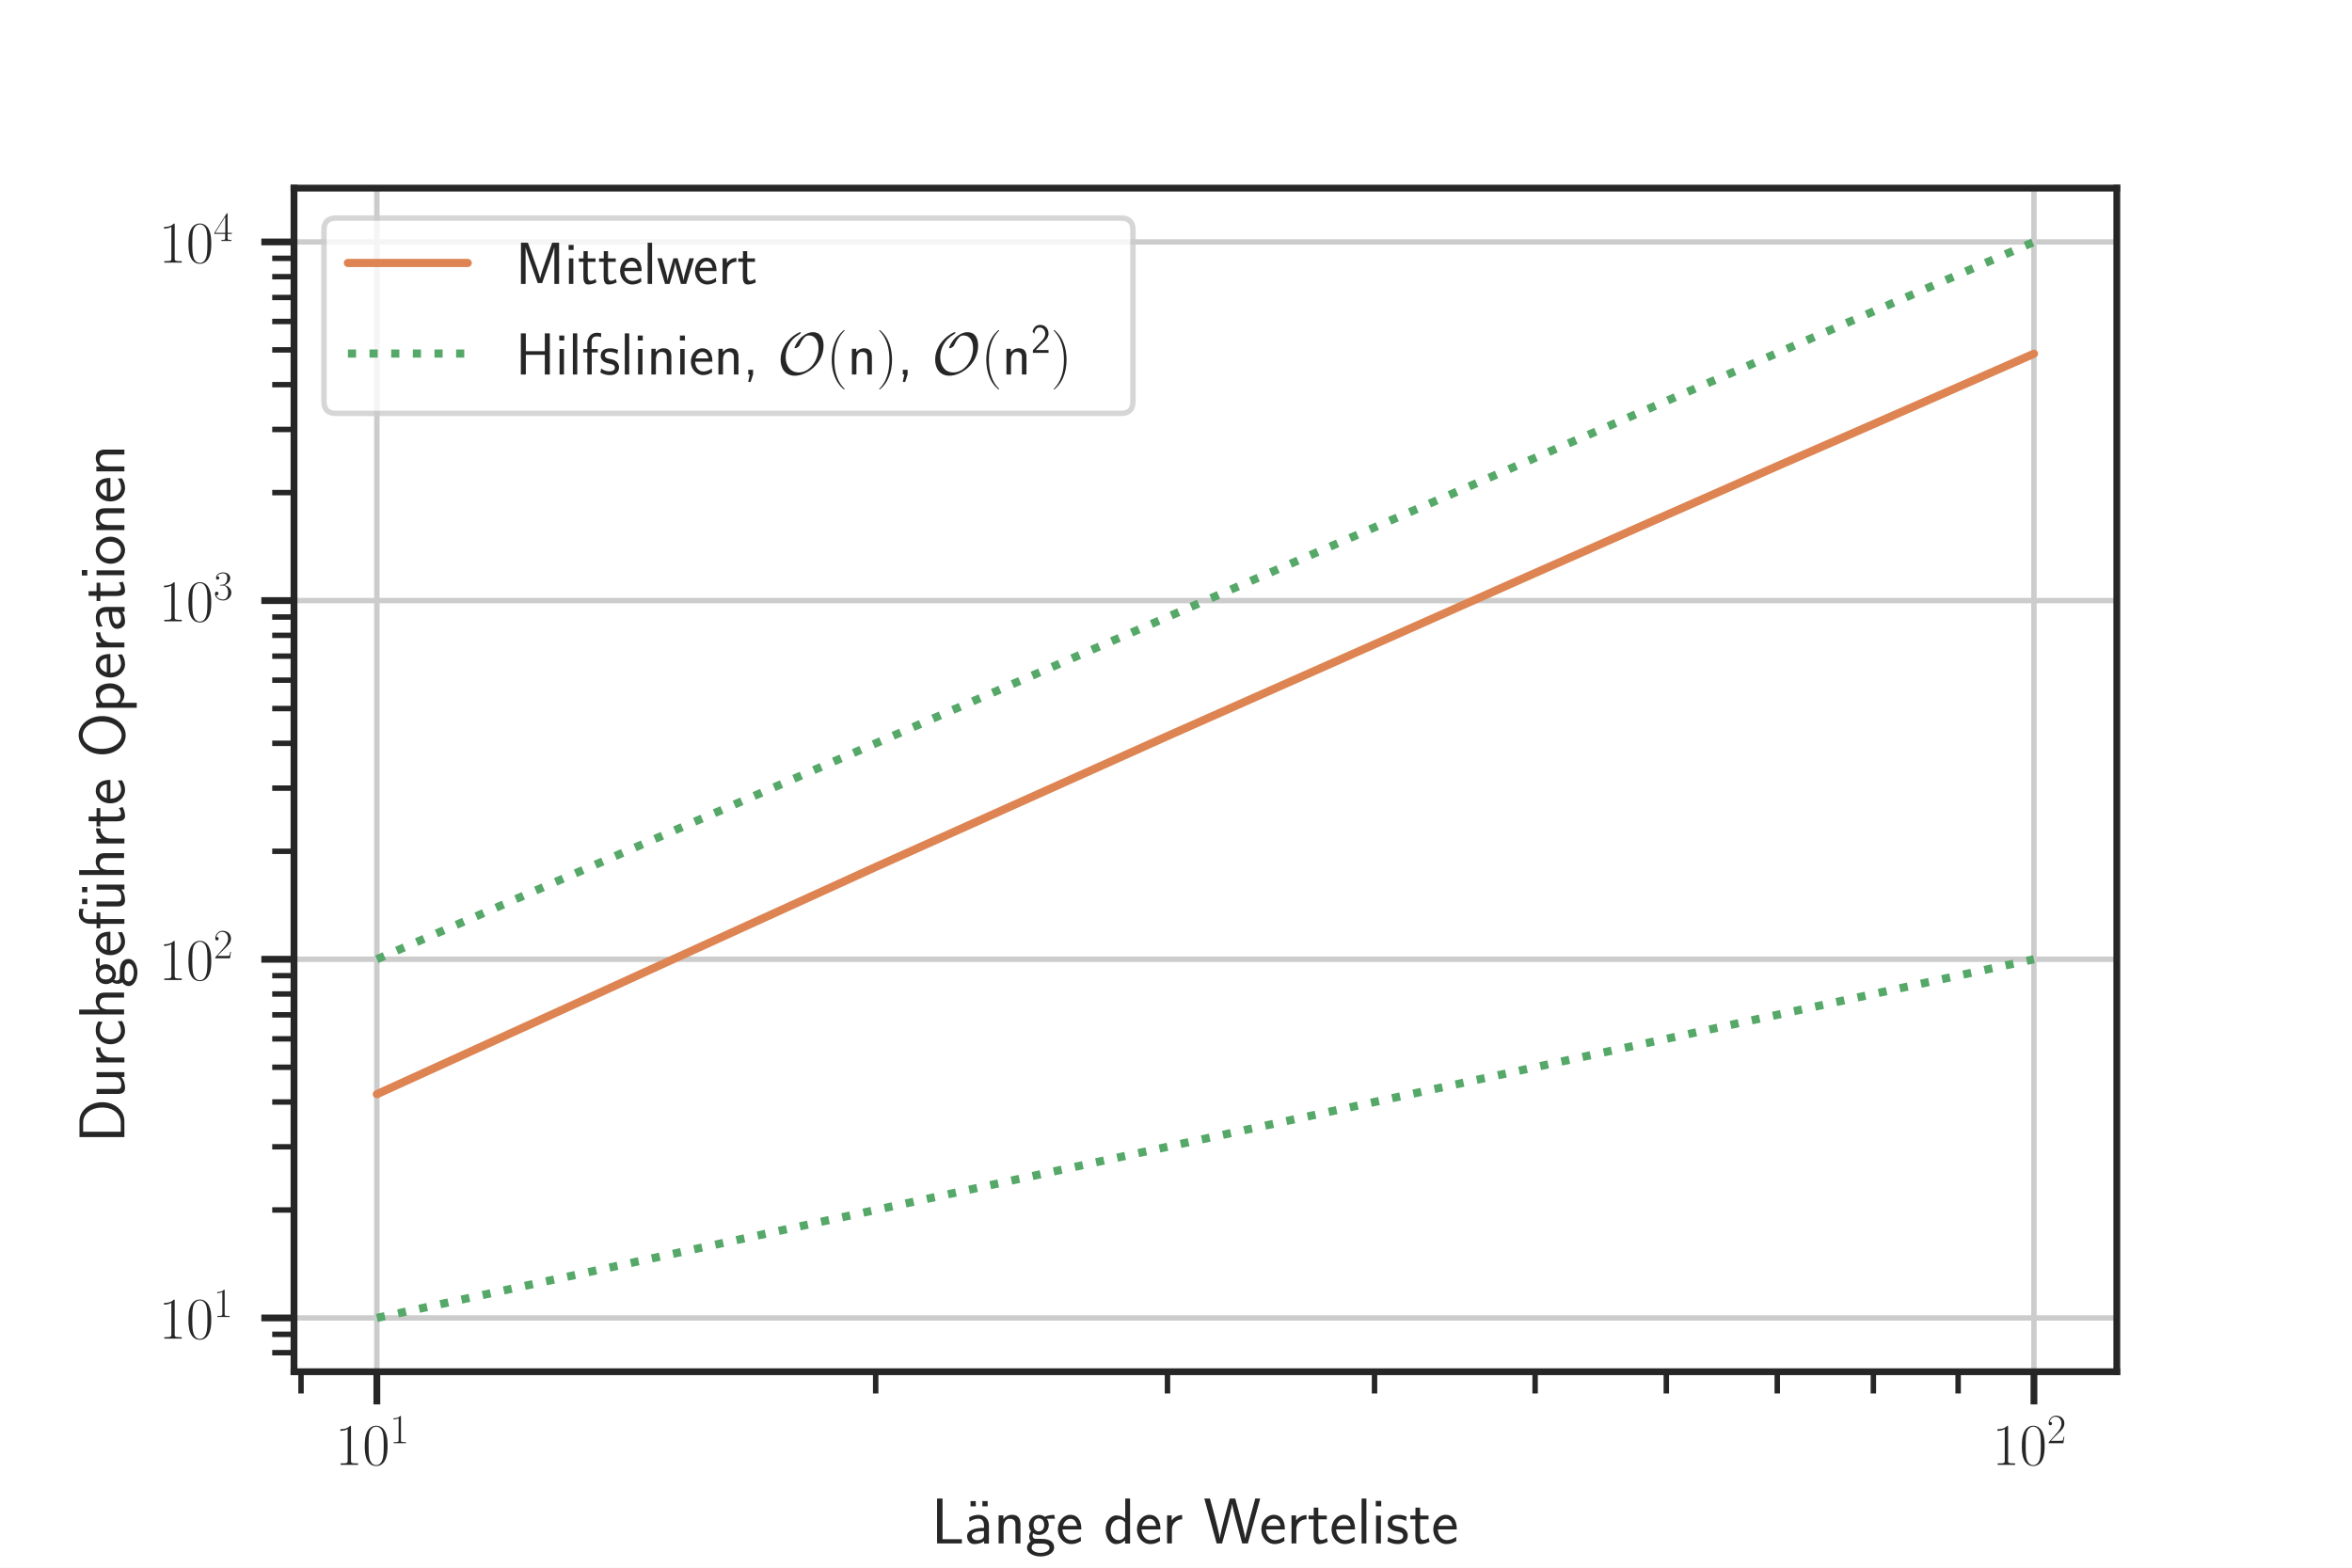
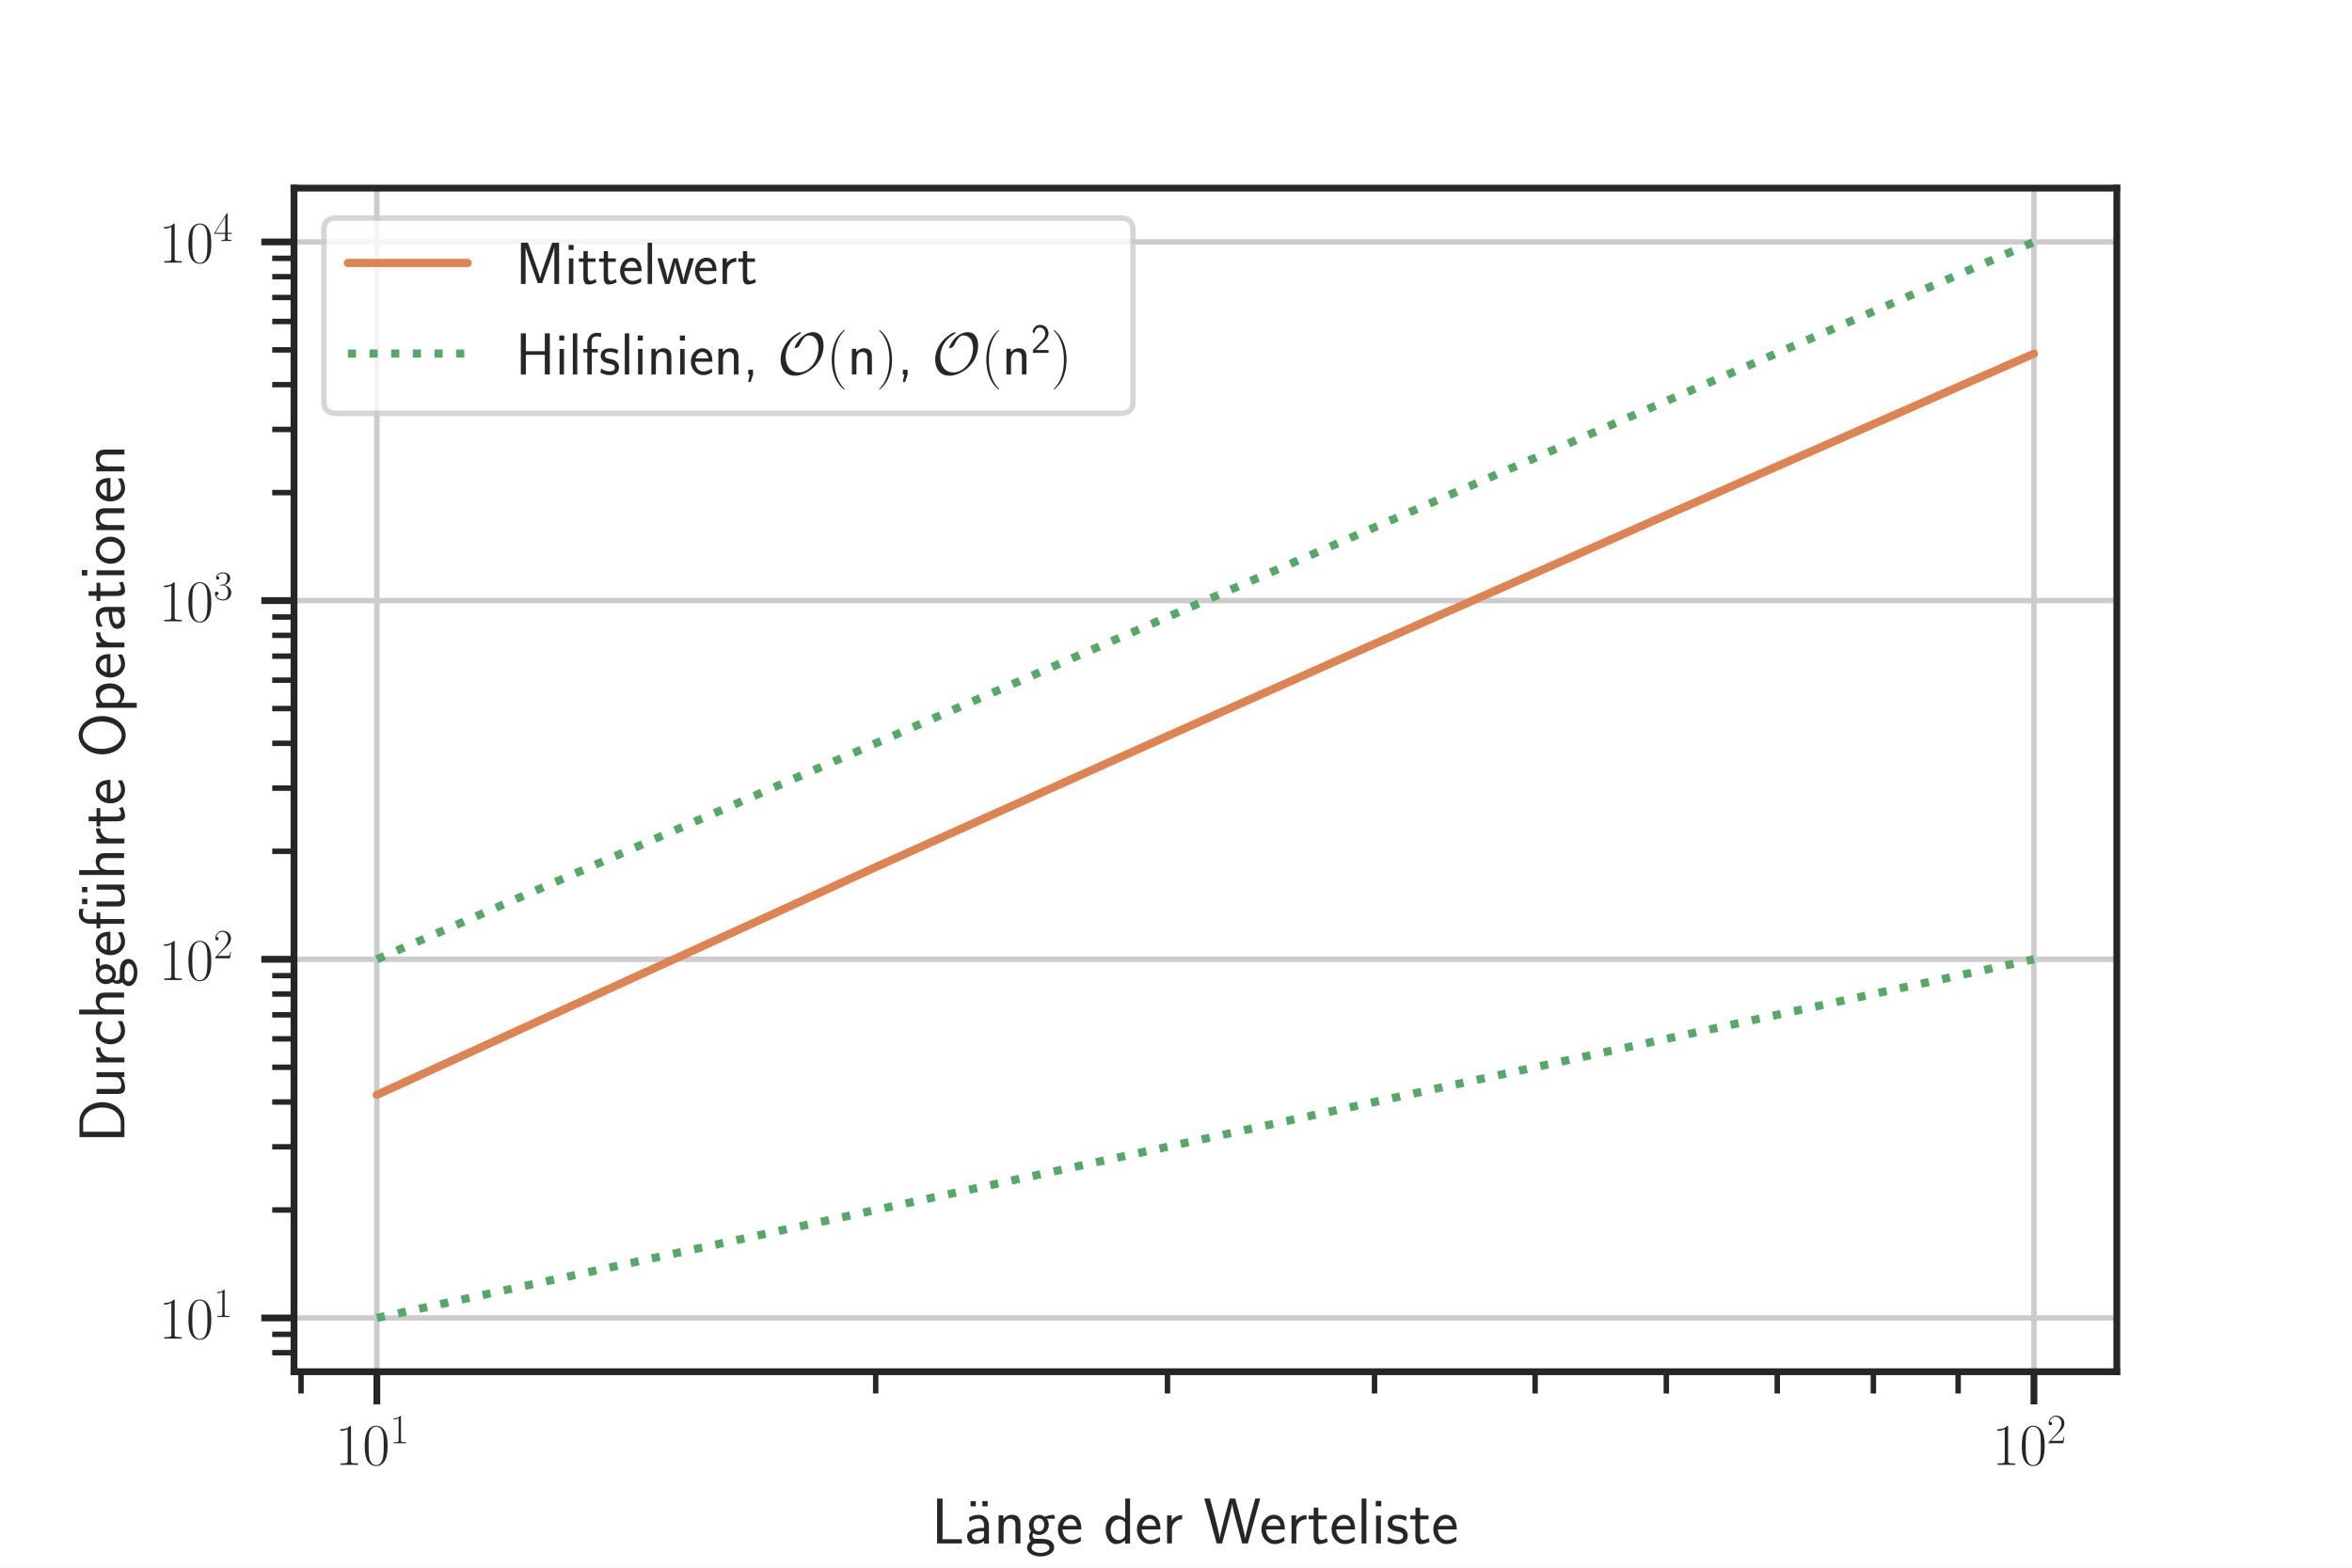
<svg xmlns="http://www.w3.org/2000/svg" xmlns:xlink="http://www.w3.org/1999/xlink" height="288pt" version="1.1" viewBox="0 0 432 288" width="432pt">
  <defs>
    <style type="text/css">*{stroke-linecap:butt;stroke-linejoin:round;}</style>
  </defs>
  <g id="figure_1">
    <g id="patch_1">
      <path d="M 0 288  L 432 288  L 432 0  L 0 0  z " style="fill:#ffffff;" />
    </g>
    <g id="axes_1">
      <g id="patch_2">
        <path d="M 54 252  L 388.8 252  L 388.8 34.56  L 54 34.56  z " style="fill:#ffffff;" />
      </g>
      <g id="matplotlib.axis_1">
        <g id="xtick_1">
          <g id="line2d_1">
-             <path clip-path="url(#p1fa8373880)" d="M 69.218 252  L 69.218 34.56  " style="fill:none;stroke:#cccccc;stroke-linecap:round;" />
+             <path clip-path="url(#p0c8e3423af)" d="M 69.218 252  L 69.218 34.56  " style="fill:none;stroke:#cccccc;stroke-linecap:round;" />
          </g>
          <g id="line2d_2">
            <defs>
-               <path d="M 0 0  L 0 6  " id="m65203d527d" style="stroke:#262626;stroke-width:1.25;" />
-             </defs>
-             <g>
-               <use style="fill:#262626;stroke:#262626;stroke-width:1.25;" x="69.218" xlink:href="#m65203d527d" y="252" />
+               <path d="M 0 0  L 0 6  " id="md265bf5ee1" style="stroke:#262626;stroke-width:1.25;" />
+             </defs>
+             <g>
+               <use style="fill:#262626;stroke:#262626;stroke-width:1.25;" x="69.218" xlink:href="#md265bf5ee1" y="252" />
            </g>
          </g>
          <g id="text_1">
            <g style="fill:#262626;" transform="translate(61.55454 269.1103)scale(0.11 -0.11)">
              <defs>
                <path d="M 1702 4058  C 1702 4192 1696 4192 1606 4192  C 1357 3916 979 3827 621 3827  C 602 3827 570 3827 563 3808  C 557 3795 557 3782 557 3648  C 755 3648 1088 3686 1344 3839  L 1344 461  C 1344 236 1331 160 781 160  L 589 160  L 589 0  C 896 0 1216 0 1523 0  C 1830 0 2150 0 2458 0  L 2458 160  L 2266 160  C 1715 160 1702 230 1702 458  L 1702 4058  z " id="CMR17-31" transform="scale(0.015625)" />
                <path d="M 2688 2025  C 2688 2416 2682 3080 2413 3591  C 2176 4039 1798 4198 1466 4198  C 1158 4198 768 4058 525 3597  C 269 3118 243 2524 243 2025  C 243 1661 250 1106 448 619  C 723 -39 1216 -128 1466 -128  C 1760 -128 2208 -7 2470 600  C 2662 1042 2688 1559 2688 2025  z M 1466 -26  C 1056 -26 813 325 723 812  C 653 1188 653 1738 653 2096  C 653 2588 653 2997 736 3387  C 858 3929 1216 4096 1466 4096  C 1728 4096 2067 3923 2189 3400  C 2272 3036 2278 2607 2278 2096  C 2278 1680 2278 1169 2202 792  C 2067 95 1690 -26 1466 -26  z " id="CMR17-30" transform="scale(0.015625)" />
              </defs>
              <use transform="scale(0.996264)" xlink:href="#CMR17-31" />
              <use transform="translate(45.69048 0)scale(0.996264)" xlink:href="#CMR17-30" />
              <use transform="translate(91.38095 36.15364)scale(0.697382)" xlink:href="#CMR17-31" />
            </g>
          </g>
        </g>
        <g id="xtick_2">
          <g id="line2d_3">
-             <path clip-path="url(#p1fa8373880)" d="M 373.582 252  L 373.582 34.56  " style="fill:none;stroke:#cccccc;stroke-linecap:round;" />
+             <path clip-path="url(#p0c8e3423af)" d="M 373.582 252  L 373.582 34.56  " style="fill:none;stroke:#cccccc;stroke-linecap:round;" />
          </g>
          <g id="line2d_4">
            <g>
-               <use style="fill:#262626;stroke:#262626;stroke-width:1.25;" x="373.582" xlink:href="#m65203d527d" y="252" />
+               <use style="fill:#262626;stroke:#262626;stroke-width:1.25;" x="373.582" xlink:href="#md265bf5ee1" y="252" />
            </g>
          </g>
          <g id="text_2">
            <g style="fill:#262626;" transform="translate(365.9182 269.1103)scale(0.11 -0.11)">
              <defs>
                <path d="M 2669 989  L 2554 989  C 2490 536 2438 459 2413 420  C 2381 369 1920 369 1830 369  L 602 369  C 832 619 1280 1072 1824 1597  C 2214 1967 2669 2402 2669 3035  C 2669 3790 2067 4224 1395 4224  C 691 4224 262 3604 262 3030  C 262 2780 448 2748 525 2748  C 589 2748 781 2787 781 3010  C 781 3207 614 3264 525 3264  C 486 3264 448 3258 422 3245  C 544 3790 915 4058 1306 4058  C 1862 4058 2227 3617 2227 3035  C 2227 2479 1901 2000 1536 1584  L 262 146  L 262 0  L 2515 0  L 2669 989  z " id="CMR17-32" transform="scale(0.015625)" />
              </defs>
              <use transform="scale(0.996264)" xlink:href="#CMR17-31" />
              <use transform="translate(45.69048 0)scale(0.996264)" xlink:href="#CMR17-30" />
              <use transform="translate(91.38095 36.15364)scale(0.697382)" xlink:href="#CMR17-32" />
            </g>
          </g>
        </g>
        <g id="xtick_3">
          <g id="line2d_5">
            <defs>
-               <path d="M 0 0  L 0 4  " id="m81f4df3378" style="stroke:#262626;" />
-             </defs>
-             <g>
-               <use style="fill:#262626;stroke:#262626;" x="55.291" xlink:href="#m81f4df3378" y="252" />
+               <path d="M 0 0  L 0 4  " id="md7ea07d962" style="stroke:#262626;" />
+             </defs>
+             <g>
+               <use style="fill:#262626;stroke:#262626;" x="55.291" xlink:href="#md7ea07d962" y="252" />
            </g>
          </g>
        </g>
        <g id="xtick_4">
          <g id="line2d_6">
            <g>
-               <use style="fill:#262626;stroke:#262626;" x="160.841" xlink:href="#m81f4df3378" y="252" />
+               <use style="fill:#262626;stroke:#262626;" x="160.841" xlink:href="#md7ea07d962" y="252" />
            </g>
          </g>
        </g>
        <g id="xtick_5">
          <g id="line2d_7">
            <g>
-               <use style="fill:#262626;stroke:#262626;" x="214.437" xlink:href="#m81f4df3378" y="252" />
+               <use style="fill:#262626;stroke:#262626;" x="214.437" xlink:href="#md7ea07d962" y="252" />
            </g>
          </g>
        </g>
        <g id="xtick_6">
          <g id="line2d_8">
            <g>
-               <use style="fill:#262626;stroke:#262626;" x="252.463" xlink:href="#m81f4df3378" y="252" />
+               <use style="fill:#262626;stroke:#262626;" x="252.463" xlink:href="#md7ea07d962" y="252" />
            </g>
          </g>
        </g>
        <g id="xtick_7">
          <g id="line2d_9">
            <g>
-               <use style="fill:#262626;stroke:#262626;" x="281.959" xlink:href="#m81f4df3378" y="252" />
+               <use style="fill:#262626;stroke:#262626;" x="281.959" xlink:href="#md7ea07d962" y="252" />
            </g>
          </g>
        </g>
        <g id="xtick_8">
          <g id="line2d_10">
            <g>
-               <use style="fill:#262626;stroke:#262626;" x="306.059" xlink:href="#m81f4df3378" y="252" />
+               <use style="fill:#262626;stroke:#262626;" x="306.059" xlink:href="#md7ea07d962" y="252" />
            </g>
          </g>
        </g>
        <g id="xtick_9">
          <g id="line2d_11">
            <g>
-               <use style="fill:#262626;stroke:#262626;" x="326.435" xlink:href="#m81f4df3378" y="252" />
+               <use style="fill:#262626;stroke:#262626;" x="326.435" xlink:href="#md7ea07d962" y="252" />
            </g>
          </g>
        </g>
        <g id="xtick_10">
          <g id="line2d_12">
            <g>
-               <use style="fill:#262626;stroke:#262626;" x="344.086" xlink:href="#m81f4df3378" y="252" />
+               <use style="fill:#262626;stroke:#262626;" x="344.086" xlink:href="#md7ea07d962" y="252" />
            </g>
          </g>
        </g>
        <g id="xtick_11">
          <g id="line2d_13">
            <g>
-               <use style="fill:#262626;stroke:#262626;" x="359.655" xlink:href="#m81f4df3378" y="252" />
+               <use style="fill:#262626;stroke:#262626;" x="359.655" xlink:href="#md7ea07d962" y="252" />
            </g>
          </g>
        </g>
        <g id="text_3">
          <g style="fill:#262626;" transform="translate(171.063 283.5434)scale(0.12 -0.12)">
            <defs>
              <path d="M 1670 414  C 1594 414 1517 414 1440 414  L 1101 414  L 1101 4416  L 563 4416  L 563 0  L 3002 0  L 3002 414  L 1670 414  z " id="CMSS17-4c" transform="scale(0.015625)" />
              <path d="M 1178 4164  L 659 4164  L 659 3648  L 1178 3648  L 1178 4164  z M 2342 4164  L 1824 4164  L 1824 3648  L 2342 3648  L 2342 4164  z " id="CMSS17-7f" transform="scale(0.015625)" />
              <path d="M 2406 1791  C 2406 2392 1978 2808 1402 2808  C 1120 2808 813 2757 461 2553  L 499 2135  C 659 2248 934 2432 1395 2432  C 1722 2432 1920 2180 1920 1782  L 1920 1536  C 896 1536 256 1238 256 726  C 256 461 416 -64 947 -64  C 1043 -64 1562 -64 1933 217  L 1933 -19  L 2406 -19  L 2406 1791  z M 1920 816  C 1920 701 1920 548 1728 434  C 1562 325 1350 325 1261 325  C 941 325 723 511 723 744  C 723 1211 1722 1211 1920 1211  L 1920 816  z " id="CMSS17-61" transform="scale(0.015625)" />
              <path d="M 2618 1877  C 2618 2283 2522 2816 1798 2816  C 1389 2816 1120 2606 941 2389  L 941 2758  L 474 2758  L 474 0  L 960 0  L 960 1559  C 960 1964 1114 2428 1549 2428  C 2112 2428 2131 2048 2131 1829  L 2131 0  L 2618 0  L 2618 1877  z " id="CMSS17-6e" transform="scale(0.015625)" />
              <path d="M 2848 2808  C 2483 2808 2170 2738 1914 2617  C 1702 2777 1485 2808 1338 2808  C 781 2808 358 2349 358 1814  C 358 1468 550 1207 563 1195  C 448 1035 384 863 384 672  C 384 448 474 289 544 200  C 211 -3 166 -314 166 -435  C 166 -898 749 -1280 1498 -1280  C 2253 -1280 2835 -898 2835 -428  C 2835 448 1856 448 1587 448  L 1069 448  C 973 448 717 448 717 791  C 717 921 774 1004 781 1010  C 877 940 1075 832 1338 832  C 1869 832 2310 1278 2310 1827  C 2310 2132 2170 2355 2112 2432  L 2131 2432  C 2150 2432 2419 2432 2515 2432  C 2720 2432 2739 2429 2918 2419  L 2848 2808  z M 1338 1182  C 1120 1182 813 1315 813 1823  C 813 2375 1165 2464 1331 2464  C 1549 2464 1856 2331 1856 1823  C 1856 1271 1504 1182 1338 1182  z M 1581 -10  C 1734 -10 2381 -10 2381 -442  C 2381 -714 1984 -929 1504 -929  C 1018 -929 621 -720 621 -435  C 621 -403 621 -10 1062 -10  L 1581 -10  z " id="CMSS17-67" transform="scale(0.015625)" />
              <path d="M 2502 1377  C 2502 1590 2490 2003 2285 2345  C 2061 2713 1696 2816 1421 2816  C 755 2816 192 2188 192 1375  C 192 582 774 -64 1510 -64  C 1798 -64 2150 19 2470 248  C 2470 274 2458 414 2451 420  C 2451 433 2432 630 2432 656  C 2125 407 1773 325 1517 325  C 1107 325 666 667 646 1377  L 2502 1377  z M 698 1728  C 781 2084 1062 2421 1421 2421  C 1517 2421 1965 2421 2080 1728  L 698 1728  z " id="CMSS17-65" transform="scale(0.015625)" />
              <path d="M 2611 4416  L 2138 4416  L 2138 2438  C 1939 2603 1613 2756 1254 2756  C 672 2756 211 2131 211 1347  C 211 562 666 -64 1235 -64  C 1677 -64 1971 172 2125 306  L 2125 -13  L 2611 -13  L 2611 4416  z M 2125 836  C 2125 747 2125 653 1926 482  C 1798 375 1645 325 1498 325  C 1152 325 698 576 698 1340  C 698 2134 1210 2368 1562 2368  C 1798 2368 1990 2254 2125 2065  L 2125 836  z " id="CMSS17-64" transform="scale(0.015625)" />
              <path d="M 954 1363  C 954 1965 1395 2368 1958 2368  L 1958 2789  C 1549 2789 1165 2585 934 2253  L 934 2758  L 480 2758  L 480 0  L 954 0  L 954 1363  z " id="CMSS17-72" transform="scale(0.015625)" />
              <path d="M 5581 4416  L 5094 4416  L 4557 2437  C 4474 2118 4397 1801 4320 1482  C 4205 1011 4122 681 4109 515  L 4102 515  C 4090 687 4006 1049 3904 1457  C 3827 1795 3744 2131 3654 2462  L 3123 4416  L 2586 4416  L 2080 2562  L 1824 1549  C 1632 747 1626 632 1613 505  L 1606 505  C 1606 543 1581 753 1402 1498  C 1312 1868 1222 2244 1126 2601  L 634 4416  L 83 4416  L 1299 0  L 1830 0  L 2336 1839  L 2592 2851  C 2765 3564 2803 3742 2816 3901  L 2822 3901  C 2822 3876 2880 3474 3130 2545  L 3808 0  L 4365 0  L 5581 4416  z " id="CMSS17-57" transform="scale(0.015625)" />
              <path d="M 1069 2368  L 1901 2368  L 1901 2737  L 1069 2737  L 1069 3520  L 614 3520  L 614 2737  L 109 2737  L 109 2368  L 602 2368  L 602 749  C 602 384 685 -64 1107 -64  C 1427 -64 1722 25 2003 172  L 1901 548  C 1747 414 1562 337 1363 337  C 1082 337 1069 696 1069 856  L 1069 2368  z " id="CMSS17-74" transform="scale(0.015625)" />
              <path d="M 947 4416  L 474 4416  L 474 0  L 947 0  L 947 4416  z " id="CMSS17-6c" transform="scale(0.015625)" />
              <path d="M 979 4183  L 442 4183  L 442 3648  L 979 3648  L 979 4183  z M 947 2739  L 474 2739  L 474 0  L 947 0  L 947 2739  z " id="CMSS17-69" transform="scale(0.015625)" />
              <path d="M 2061 2627  C 1683 2807 1389 2807 1197 2807  C 742 2807 198 2648 198 2003  C 198 1359 902 1218 1094 1179  C 1389 1122 1715 1058 1715 740  C 1715 337 1254 337 1171 337  C 915 337 563 407 243 638  L 166 210  C 531 0 883 -64 1178 -64  C 1965 -64 2163 416 2163 781  C 2163 1094 1984 1305 1862 1401  C 1651 1568 1574 1587 1050 1696  C 960 1709 646 1779 646 2066  C 646 2432 1050 2432 1139 2432  C 1555 2432 1811 2303 1984 2208  L 2061 2627  z " id="CMSS17-73" transform="scale(0.015625)" />
            </defs>
            <use transform="scale(0.996264)" xlink:href="#CMSS17-4c" />
            <use transform="translate(49.72625 0)scale(0.996264)" xlink:href="#CMSS17-7f" />
            <use transform="translate(50.68711 0)scale(0.996264)" xlink:href="#CMSS17-61" />
            <use transform="translate(95.60903 0)scale(0.996264)" xlink:href="#CMSS17-6e" />
            <use transform="translate(143.814 0)scale(0.996264)" xlink:href="#CMSS17-67" />
            <use transform="translate(190.6576 0)scale(0.996264)" xlink:href="#CMSS17-65" />
            <use transform="translate(263.5255 0)scale(0.996264)" xlink:href="#CMSS17-64" />
            <use transform="translate(311.7305 0)scale(0.996264)" xlink:href="#CMSS17-65" />
            <use transform="translate(353.3693 0)scale(0.996264)" xlink:href="#CMSS17-72" />
            <use transform="translate(416.5082 0)scale(0.996264)" xlink:href="#CMSS17-57" />
            <use transform="translate(502.1479 0)scale(0.996264)" xlink:href="#CMSS17-65" />
            <use transform="translate(543.7867 0)scale(0.996264)" xlink:href="#CMSS17-72" />
            <use transform="translate(575.6965 0)scale(0.996264)" xlink:href="#CMSS17-74" />
            <use transform="translate(609.5281 0)scale(0.996264)" xlink:href="#CMSS17-65" />
            <use transform="translate(651.1669 0)scale(0.996264)" xlink:href="#CMSS17-6c" />
            <use transform="translate(673.3476 0)scale(0.996264)" xlink:href="#CMSS17-69" />
            <use transform="translate(695.5283 0)scale(0.996264)" xlink:href="#CMSS17-73" />
            <use transform="translate(731.4419 0)scale(0.996264)" xlink:href="#CMSS17-74" />
            <use transform="translate(765.2734 0)scale(0.996264)" xlink:href="#CMSS17-65" />
          </g>
        </g>
      </g>
      <g id="matplotlib.axis_2">
        <g id="ytick_1">
          <g id="line2d_14">
-             <path clip-path="url(#p1fa8373880)" d="M 54 242.116  L 388.8 242.116  " style="fill:none;stroke:#cccccc;stroke-linecap:round;" />
+             <path clip-path="url(#p0c8e3423af)" d="M 54 242.116  L 388.8 242.116  " style="fill:none;stroke:#cccccc;stroke-linecap:round;" />
          </g>
          <g id="line2d_15">
            <defs>
-               <path d="M 0 0  L -6 0  " id="m1cd9b101f8" style="stroke:#262626;stroke-width:1.25;" />
-             </defs>
-             <g>
-               <use style="fill:#262626;stroke:#262626;stroke-width:1.25;" x="54" xlink:href="#m1cd9b101f8" y="242.116" />
+               <path d="M 0 0  L -6 0  " id="m6aeca04d4c" style="stroke:#262626;stroke-width:1.25;" />
+             </defs>
+             <g>
+               <use style="fill:#262626;stroke:#262626;stroke-width:1.25;" x="54" xlink:href="#m6aeca04d4c" y="242.116" />
            </g>
          </g>
          <g id="text_4">
            <g style="fill:#262626;" transform="translate(29.17273 245.9215)scale(0.11 -0.11)">
              <use transform="scale(0.996264)" xlink:href="#CMR17-31" />
              <use transform="translate(45.69048 0)scale(0.996264)" xlink:href="#CMR17-30" />
              <use transform="translate(91.38095 36.15364)scale(0.697382)" xlink:href="#CMR17-31" />
            </g>
          </g>
        </g>
        <g id="ytick_2">
          <g id="line2d_16">
-             <path clip-path="url(#p1fa8373880)" d="M 54 176.225  L 388.8 176.225  " style="fill:none;stroke:#cccccc;stroke-linecap:round;" />
+             <path clip-path="url(#p0c8e3423af)" d="M 54 176.225  L 388.8 176.225  " style="fill:none;stroke:#cccccc;stroke-linecap:round;" />
          </g>
          <g id="line2d_17">
            <g>
-               <use style="fill:#262626;stroke:#262626;stroke-width:1.25;" x="54" xlink:href="#m1cd9b101f8" y="176.225" />
+               <use style="fill:#262626;stroke:#262626;stroke-width:1.25;" x="54" xlink:href="#m6aeca04d4c" y="176.225" />
            </g>
          </g>
          <g id="text_5">
            <g style="fill:#262626;" transform="translate(29.17273 180.0306)scale(0.11 -0.11)">
              <use transform="scale(0.996264)" xlink:href="#CMR17-31" />
              <use transform="translate(45.69048 0)scale(0.996264)" xlink:href="#CMR17-30" />
              <use transform="translate(91.38095 36.15364)scale(0.697382)" xlink:href="#CMR17-32" />
            </g>
          </g>
        </g>
        <g id="ytick_3">
          <g id="line2d_18">
-             <path clip-path="url(#p1fa8373880)" d="M 54 110.335  L 388.8 110.335  " style="fill:none;stroke:#cccccc;stroke-linecap:round;" />
+             <path clip-path="url(#p0c8e3423af)" d="M 54 110.335  L 388.8 110.335  " style="fill:none;stroke:#cccccc;stroke-linecap:round;" />
          </g>
          <g id="line2d_19">
            <g>
-               <use style="fill:#262626;stroke:#262626;stroke-width:1.25;" x="54" xlink:href="#m1cd9b101f8" y="110.335" />
+               <use style="fill:#262626;stroke:#262626;stroke-width:1.25;" x="54" xlink:href="#m6aeca04d4c" y="110.335" />
            </g>
          </g>
          <g id="text_6">
            <g style="fill:#262626;" transform="translate(29.17273 114.1397)scale(0.11 -0.11)">
              <defs>
                <path d="M 1414 2157  C 1984 2157 2234 1662 2234 1090  C 2234 320 1824 25 1453 25  C 1114 25 563 194 390 693  C 422 680 454 680 486 680  C 640 680 755 782 755 948  C 755 1133 614 1216 486 1216  C 378 1216 211 1165 211 926  C 211 335 787 -128 1466 -128  C 2176 -128 2720 430 2720 1085  C 2720 1707 2208 2157 1600 2227  C 2086 2328 2554 2756 2554 3329  C 2554 3820 2048 4179 1472 4179  C 890 4179 378 3829 378 3329  C 378 3110 544 3072 627 3072  C 762 3072 877 3155 877 3321  C 877 3486 762 3569 627 3569  C 602 3569 570 3569 544 3557  C 730 3959 1235 4032 1459 4032  C 1683 4032 2106 3925 2106 3320  C 2106 3143 2080 2828 1862 2550  C 1670 2304 1453 2304 1242 2284  C 1210 2284 1062 2269 1037 2269  C 992 2263 966 2257 966 2208  C 966 2163 973 2157 1101 2157  L 1414 2157  z " id="CMR17-33" transform="scale(0.015625)" />
              </defs>
              <use transform="scale(0.996264)" xlink:href="#CMR17-31" />
              <use transform="translate(45.69048 0)scale(0.996264)" xlink:href="#CMR17-30" />
              <use transform="translate(91.38095 36.15364)scale(0.697382)" xlink:href="#CMR17-33" />
            </g>
          </g>
        </g>
        <g id="ytick_4">
          <g id="line2d_20">
-             <path clip-path="url(#p1fa8373880)" d="M 54 44.444  L 388.8 44.444  " style="fill:none;stroke:#cccccc;stroke-linecap:round;" />
+             <path clip-path="url(#p0c8e3423af)" d="M 54 44.444  L 388.8 44.444  " style="fill:none;stroke:#cccccc;stroke-linecap:round;" />
          </g>
          <g id="line2d_21">
            <g>
-               <use style="fill:#262626;stroke:#262626;stroke-width:1.25;" x="54" xlink:href="#m1cd9b101f8" y="44.444" />
+               <use style="fill:#262626;stroke:#262626;stroke-width:1.25;" x="54" xlink:href="#m6aeca04d4c" y="44.444" />
            </g>
          </g>
          <g id="text_7">
            <g style="fill:#262626;" transform="translate(29.17273 48.24881)scale(0.11 -0.11)">
              <defs>
                <path d="M 2150 4122  C 2150 4256 2144 4256 2029 4256  L 128 1254  L 128 1088  L 1779 1088  L 1779 457  C 1779 224 1766 160 1318 160  L 1197 160  L 1197 0  C 1402 0 1747 0 1965 0  C 2182 0 2528 0 2733 0  L 2733 160  L 2611 160  C 2163 160 2150 224 2150 457  L 2150 1088  L 2803 1088  L 2803 1254  L 2150 1254  L 2150 4122  z M 1798 3703  L 1798 1254  L 256 1254  L 1798 3703  z " id="CMR17-34" transform="scale(0.015625)" />
              </defs>
              <use transform="scale(0.996264)" xlink:href="#CMR17-31" />
              <use transform="translate(45.69048 0)scale(0.996264)" xlink:href="#CMR17-30" />
              <use transform="translate(91.38095 36.15364)scale(0.697382)" xlink:href="#CMR17-34" />
            </g>
          </g>
        </g>
        <g id="ytick_5">
          <g id="line2d_22">
            <defs>
-               <path d="M 0 0  L -4 0  " id="mfa550c100a" style="stroke:#262626;" />
-             </defs>
-             <g>
-               <use style="fill:#262626;stroke:#262626;" x="54" xlink:href="#mfa550c100a" y="248.502" />
+               <path d="M 0 0  L -4 0  " id="m7164638e1d" style="stroke:#262626;" />
+             </defs>
+             <g>
+               <use style="fill:#262626;stroke:#262626;" x="54" xlink:href="#m7164638e1d" y="248.502" />
            </g>
          </g>
        </g>
        <g id="ytick_6">
          <g id="line2d_23">
            <g>
-               <use style="fill:#262626;stroke:#262626;" x="54" xlink:href="#mfa550c100a" y="245.131" />
+               <use style="fill:#262626;stroke:#262626;" x="54" xlink:href="#m7164638e1d" y="245.131" />
            </g>
          </g>
        </g>
        <g id="ytick_7">
          <g id="line2d_24">
            <g>
-               <use style="fill:#262626;stroke:#262626;" x="54" xlink:href="#mfa550c100a" y="222.281" />
+               <use style="fill:#262626;stroke:#262626;" x="54" xlink:href="#m7164638e1d" y="222.281" />
            </g>
          </g>
        </g>
        <g id="ytick_8">
          <g id="line2d_25">
            <g>
-               <use style="fill:#262626;stroke:#262626;" x="54" xlink:href="#mfa550c100a" y="210.678" />
+               <use style="fill:#262626;stroke:#262626;" x="54" xlink:href="#m7164638e1d" y="210.678" />
            </g>
          </g>
        </g>
        <g id="ytick_9">
          <g id="line2d_26">
            <g>
-               <use style="fill:#262626;stroke:#262626;" x="54" xlink:href="#mfa550c100a" y="202.446" />
+               <use style="fill:#262626;stroke:#262626;" x="54" xlink:href="#m7164638e1d" y="202.446" />
            </g>
          </g>
        </g>
        <g id="ytick_10">
          <g id="line2d_27">
            <g>
-               <use style="fill:#262626;stroke:#262626;" x="54" xlink:href="#mfa550c100a" y="196.061" />
+               <use style="fill:#262626;stroke:#262626;" x="54" xlink:href="#m7164638e1d" y="196.061" />
            </g>
          </g>
        </g>
        <g id="ytick_11">
          <g id="line2d_28">
            <g>
-               <use style="fill:#262626;stroke:#262626;" x="54" xlink:href="#mfa550c100a" y="190.843" />
+               <use style="fill:#262626;stroke:#262626;" x="54" xlink:href="#m7164638e1d" y="190.843" />
            </g>
          </g>
        </g>
        <g id="ytick_12">
          <g id="line2d_29">
            <g>
-               <use style="fill:#262626;stroke:#262626;" x="54" xlink:href="#mfa550c100a" y="186.432" />
+               <use style="fill:#262626;stroke:#262626;" x="54" xlink:href="#m7164638e1d" y="186.432" />
            </g>
          </g>
        </g>
        <g id="ytick_13">
          <g id="line2d_30">
            <g>
-               <use style="fill:#262626;stroke:#262626;" x="54" xlink:href="#mfa550c100a" y="182.611" />
+               <use style="fill:#262626;stroke:#262626;" x="54" xlink:href="#m7164638e1d" y="182.611" />
            </g>
          </g>
        </g>
        <g id="ytick_14">
          <g id="line2d_31">
            <g>
-               <use style="fill:#262626;stroke:#262626;" x="54" xlink:href="#mfa550c100a" y="179.24" />
+               <use style="fill:#262626;stroke:#262626;" x="54" xlink:href="#m7164638e1d" y="179.24" />
            </g>
          </g>
        </g>
        <g id="ytick_15">
          <g id="line2d_32">
            <g>
-               <use style="fill:#262626;stroke:#262626;" x="54" xlink:href="#mfa550c100a" y="156.39" />
+               <use style="fill:#262626;stroke:#262626;" x="54" xlink:href="#m7164638e1d" y="156.39" />
            </g>
          </g>
        </g>
        <g id="ytick_16">
          <g id="line2d_33">
            <g>
-               <use style="fill:#262626;stroke:#262626;" x="54" xlink:href="#mfa550c100a" y="144.788" />
+               <use style="fill:#262626;stroke:#262626;" x="54" xlink:href="#m7164638e1d" y="144.788" />
            </g>
          </g>
        </g>
        <g id="ytick_17">
          <g id="line2d_34">
            <g>
-               <use style="fill:#262626;stroke:#262626;" x="54" xlink:href="#mfa550c100a" y="136.555" />
+               <use style="fill:#262626;stroke:#262626;" x="54" xlink:href="#m7164638e1d" y="136.555" />
            </g>
          </g>
        </g>
        <g id="ytick_18">
          <g id="line2d_35">
            <g>
-               <use style="fill:#262626;stroke:#262626;" x="54" xlink:href="#mfa550c100a" y="130.17" />
+               <use style="fill:#262626;stroke:#262626;" x="54" xlink:href="#m7164638e1d" y="130.17" />
            </g>
          </g>
        </g>
        <g id="ytick_19">
          <g id="line2d_36">
            <g>
-               <use style="fill:#262626;stroke:#262626;" x="54" xlink:href="#mfa550c100a" y="124.952" />
+               <use style="fill:#262626;stroke:#262626;" x="54" xlink:href="#m7164638e1d" y="124.952" />
            </g>
          </g>
        </g>
        <g id="ytick_20">
          <g id="line2d_37">
            <g>
-               <use style="fill:#262626;stroke:#262626;" x="54" xlink:href="#mfa550c100a" y="120.541" />
+               <use style="fill:#262626;stroke:#262626;" x="54" xlink:href="#m7164638e1d" y="120.541" />
            </g>
          </g>
        </g>
        <g id="ytick_21">
          <g id="line2d_38">
            <g>
-               <use style="fill:#262626;stroke:#262626;" x="54" xlink:href="#mfa550c100a" y="116.72" />
+               <use style="fill:#262626;stroke:#262626;" x="54" xlink:href="#m7164638e1d" y="116.72" />
            </g>
          </g>
        </g>
        <g id="ytick_22">
          <g id="line2d_39">
            <g>
-               <use style="fill:#262626;stroke:#262626;" x="54" xlink:href="#mfa550c100a" y="113.35" />
+               <use style="fill:#262626;stroke:#262626;" x="54" xlink:href="#m7164638e1d" y="113.35" />
            </g>
          </g>
        </g>
        <g id="ytick_23">
          <g id="line2d_40">
            <g>
-               <use style="fill:#262626;stroke:#262626;" x="54" xlink:href="#mfa550c100a" y="90.499" />
+               <use style="fill:#262626;stroke:#262626;" x="54" xlink:href="#m7164638e1d" y="90.499" />
            </g>
          </g>
        </g>
        <g id="ytick_24">
          <g id="line2d_41">
            <g>
-               <use style="fill:#262626;stroke:#262626;" x="54" xlink:href="#mfa550c100a" y="78.897" />
+               <use style="fill:#262626;stroke:#262626;" x="54" xlink:href="#m7164638e1d" y="78.897" />
            </g>
          </g>
        </g>
        <g id="ytick_25">
          <g id="line2d_42">
            <g>
-               <use style="fill:#262626;stroke:#262626;" x="54" xlink:href="#mfa550c100a" y="70.664" />
+               <use style="fill:#262626;stroke:#262626;" x="54" xlink:href="#m7164638e1d" y="70.664" />
            </g>
          </g>
        </g>
        <g id="ytick_26">
          <g id="line2d_43">
            <g>
-               <use style="fill:#262626;stroke:#262626;" x="54" xlink:href="#mfa550c100a" y="64.279" />
+               <use style="fill:#262626;stroke:#262626;" x="54" xlink:href="#m7164638e1d" y="64.279" />
            </g>
          </g>
        </g>
        <g id="ytick_27">
          <g id="line2d_44">
            <g>
-               <use style="fill:#262626;stroke:#262626;" x="54" xlink:href="#mfa550c100a" y="59.061" />
+               <use style="fill:#262626;stroke:#262626;" x="54" xlink:href="#m7164638e1d" y="59.061" />
            </g>
          </g>
        </g>
        <g id="ytick_28">
          <g id="line2d_45">
            <g>
-               <use style="fill:#262626;stroke:#262626;" x="54" xlink:href="#mfa550c100a" y="54.65" />
+               <use style="fill:#262626;stroke:#262626;" x="54" xlink:href="#m7164638e1d" y="54.65" />
            </g>
          </g>
        </g>
        <g id="ytick_29">
          <g id="line2d_46">
            <g>
-               <use style="fill:#262626;stroke:#262626;" x="54" xlink:href="#mfa550c100a" y="50.829" />
+               <use style="fill:#262626;stroke:#262626;" x="54" xlink:href="#m7164638e1d" y="50.829" />
            </g>
          </g>
        </g>
        <g id="ytick_30">
          <g id="line2d_47">
            <g>
-               <use style="fill:#262626;stroke:#262626;" x="54" xlink:href="#mfa550c100a" y="47.459" />
+               <use style="fill:#262626;stroke:#262626;" x="54" xlink:href="#m7164638e1d" y="47.459" />
            </g>
          </g>
        </g>
        <g id="text_8">
          <g style="fill:#262626;" transform="translate(22.84813 209.9597)rotate(-90)scale(0.12 -0.12)">
            <defs>
              <path d="M 570 4416  L 570 0  L 2144 0  C 3194 0 4000 980 4000 2170  C 4000 3398 3194 4416 2144 4416  L 570 4416  z M 1094 357  L 1094 4059  L 2003 4059  C 2861 4059 3475 3277 3475 2170  C 3475 1107 2867 357 2003 357  L 1094 357  z " id="CMSS17-44" transform="scale(0.015625)" />
              <path d="M 2618 2739  L 2131 2739  L 2131 972  C 2131 498 1786 306 1421 306  C 998 306 960 447 960 709  L 960 2739  L 474 2739  L 474 678  C 474 179 646 -64 1088 -64  C 1306 -64 1798 -13 2144 306  L 2144 0  L 2618 0  L 2618 2739  z " id="CMSS17-75" transform="scale(0.015625)" />
              <path d="M 2464 2541  C 2464 2585 2170 2714 2093 2739  C 1882 2816 1613 2816 1542 2816  C 710 2816 211 2093 211 1363  C 211 595 768 -64 1517 -64  C 1946 -64 2253 76 2502 242  L 2464 664  C 2189 453 1869 337 1523 337  C 1024 337 698 774 698 1369  C 698 1831 909 2414 1549 2414  C 1901 2414 2099 2343 2394 2145  L 2464 2541  z " id="CMSS17-63" transform="scale(0.015625)" />
              <path d="M 2618 1891  C 2618 2292 2522 2820 1798 2820  C 1395 2820 1133 2623 947 2407  L 947 4448  L 474 4448  L 474 32  L 960 32  L 960 1573  C 960 1973 1114 2432 1549 2432  C 2112 2432 2131 2056 2131 1839  L 2131 32  L 2618 32  L 2618 1891  z " id="CMSS17-68" transform="scale(0.015625)" />
              <path d="M 1075 2368  L 1722 2368  L 1722 2737  L 1062 2737  L 1062 3559  C 1062 4014 1408 4092 1606 4092  C 1670 4092 1850 4092 2080 4009  L 2080 4429  C 1933 4461 1754 4480 1613 4480  C 1018 4480 602 3993 602 3359  L 602 2737  L 160 2737  L 160 2368  L 602 2368  L 602 0  L 1075 0  L 1075 2368  z " id="CMSS17-66" transform="scale(0.015625)" />
              <path d="M 4096 2178  C 4096 3503 3219 4497 2214 4497  C 1210 4497 333 3497 333 2178  C 333 847 1222 -128 2214 -128  C 3206 -128 4096 847 4096 2178  z M 2214 273  C 1510 273 870 1057 870 2261  C 870 3433 1549 4096 2214 4096  C 2880 4096 3558 3433 3558 2261  C 3558 1051 2912 273 2214 273  z " id="CMSS17-4f" transform="scale(0.015625)" />
              <path d="M 966 333  C 1178 129 1466 -5 1773 -5  C 2368 -5 2880 603 2880 1412  C 2880 2159 2496 2816 1946 2816  C 1626 2816 1242 2702 954 2472  L 954 2765  L 480 2765  L 480 -1216  L 966 -1216  L 966 333  z M 966 2100  C 1018 2176 1235 2415 1587 2415  C 2035 2415 2394 1960 2394 1412  C 2394 787 1958 384 1530 384  C 1402 384 1267 415 1139 523  C 966 674 966 768 966 857  L 966 2100  z " id="CMSS17-70" transform="scale(0.015625)" />
              <path d="M 2829 1356  C 2829 2176 2221 2816 1504 2816  C 768 2816 173 2157 173 1356  C 173 544 787 -64 1498 -64  C 2227 -64 2829 563 2829 1356  z M 1504 337  C 1050 337 659 709 659 1408  C 659 2151 1114 2427 1498 2427  C 1914 2427 2342 2126 2342 1408  C 2342 683 1926 337 1504 337  z " id="CMSS17-6f" transform="scale(0.015625)" />
            </defs>
            <use transform="scale(0.996264)" xlink:href="#CMSS17-44" />
            <use transform="translate(67.54284 0)scale(0.996264)" xlink:href="#CMSS17-75" />
            <use transform="translate(115.7478 0)scale(0.996264)" xlink:href="#CMSS17-72" />
            <use transform="translate(147.6576 0)scale(0.996264)" xlink:href="#CMSS17-63" />
            <use transform="translate(189.2964 0)scale(0.996264)" xlink:href="#CMSS17-68" />
            <use transform="translate(237.5013 0)scale(0.996264)" xlink:href="#CMSS17-67" />
            <use transform="translate(284.3449 0)scale(0.996264)" xlink:href="#CMSS17-65" />
            <use transform="translate(325.9838 0)scale(0.996264)" xlink:href="#CMSS17-66" />
            <use transform="translate(355.2911 0)scale(0.996264)" xlink:href="#CMSS17-7f" />
            <use transform="translate(354.6104 0)scale(0.996264)" xlink:href="#CMSS17-75" />
            <use transform="translate(402.8154 0)scale(0.996264)" xlink:href="#CMSS17-68" />
            <use transform="translate(451.0203 0)scale(0.996264)" xlink:href="#CMSS17-72" />
            <use transform="translate(482.9301 0)scale(0.996264)" xlink:href="#CMSS17-74" />
            <use transform="translate(516.7617 0)scale(0.996264)" xlink:href="#CMSS17-65" />
            <use transform="translate(589.6296 0)scale(0.996264)" xlink:href="#CMSS17-4f" />
            <use transform="translate(658.6538 0)scale(0.996264)" xlink:href="#CMSS17-70" />
            <use transform="translate(709.4612 0)scale(0.996264)" xlink:href="#CMSS17-65" />
            <use transform="translate(751.1 0)scale(0.996264)" xlink:href="#CMSS17-72" />
            <use transform="translate(783.0098 0)scale(0.996264)" xlink:href="#CMSS17-61" />
            <use transform="translate(827.9317 0)scale(0.996264)" xlink:href="#CMSS17-74" />
            <use transform="translate(861.7633 0)scale(0.996264)" xlink:href="#CMSS17-69" />
            <use transform="translate(883.944 0)scale(0.996264)" xlink:href="#CMSS17-6f" />
            <use transform="translate(930.7877 0)scale(0.996264)" xlink:href="#CMSS17-6e" />
            <use transform="translate(978.9926 0)scale(0.996264)" xlink:href="#CMSS17-65" />
            <use transform="translate(1020.631 0)scale(0.996264)" xlink:href="#CMSS17-6e" />
          </g>
        </g>
      </g>
      <g id="line2d_48">
-         <path clip-path="url(#p1fa8373880)" d="M 69.218 201.017  L 160.841 159.271  L 214.437 135.221  L 252.463 118.363  L 281.959 105.27  L 306.059 94.619  L 326.435 85.631  L 344.086 77.926  L 359.655 71.104  L 373.582 64.985  " style="fill:none;stroke:#dd8452;stroke-linecap:round;stroke-width:1.5;" />
+         <path clip-path="url(#p0c8e3423af)" d="M 69.218 201.137  L 160.841 159.296  L 214.437 135.221  L 252.463 118.287  L 281.959 105.276  L 306.059 94.621  L 326.435 85.654  L 344.086 77.922  L 359.655 71.075  L 373.582 64.982  " style="fill:none;stroke:#dd8452;stroke-linecap:round;stroke-width:1.5;" />
      </g>
      <g id="line2d_49">
-         <path clip-path="url(#p1fa8373880)" d="M 69.218 242.116  L 160.841 222.281  L 214.437 210.678  L 252.463 202.446  L 281.959 196.061  L 306.059 190.843  L 326.435 186.432  L 344.086 182.611  L 359.655 179.24  L 373.582 176.225  " style="fill:none;stroke:#55a868;stroke-dasharray:1.5,2.475;stroke-dashoffset:0;stroke-width:1.5;" />
+         <path clip-path="url(#p0c8e3423af)" d="M 69.218 242.116  L 160.841 222.281  L 214.437 210.678  L 252.463 202.446  L 281.959 196.061  L 306.059 190.843  L 326.435 186.432  L 344.086 182.611  L 359.655 179.24  L 373.582 176.225  " style="fill:none;stroke:#55a868;stroke-dasharray:1.5,2.475;stroke-dashoffset:0;stroke-width:1.5;" />
      </g>
      <g id="line2d_50">
-         <path clip-path="url(#p1fa8373880)" d="M 69.218 176.225  L 160.841 136.555  L 214.437 113.35  L 252.463 96.885  L 281.959 84.114  L 306.059 73.679  L 326.435 64.857  L 344.086 57.215  L 359.655 50.474  L 373.582 44.444  " style="fill:none;stroke:#55a868;stroke-dasharray:1.5,2.475;stroke-dashoffset:0;stroke-width:1.5;" />
+         <path clip-path="url(#p0c8e3423af)" d="M 69.218 176.225  L 160.841 136.555  L 214.437 113.35  L 252.463 96.885  L 281.959 84.114  L 306.059 73.679  L 326.435 64.857  L 344.086 57.215  L 359.655 50.474  L 373.582 44.444  " style="fill:none;stroke:#55a868;stroke-dasharray:1.5,2.475;stroke-dashoffset:0;stroke-width:1.5;" />
      </g>
      <g id="patch_3">
        <path d="M 54 252  L 54 34.56  " style="fill:none;stroke:#262626;stroke-linecap:square;stroke-linejoin:miter;stroke-width:1.25;" />
      </g>
      <g id="patch_4">
        <path d="M 388.8 252  L 388.8 34.56  " style="fill:none;stroke:#262626;stroke-linecap:square;stroke-linejoin:miter;stroke-width:1.25;" />
      </g>
      <g id="patch_5">
        <path d="M 54 252  L 388.8 252  " style="fill:none;stroke:#262626;stroke-linecap:square;stroke-linejoin:miter;stroke-width:1.25;" />
      </g>
      <g id="patch_6">
        <path d="M 54 34.56  L 388.8 34.56  " style="fill:none;stroke:#262626;stroke-linecap:square;stroke-linejoin:miter;stroke-width:1.25;" />
      </g>
      <g id="legend_1">
        <g id="patch_7">
          <path d="M 61.7 75.942  L 205.894 75.942  Q 208.094 75.942 208.094 73.742  L 208.094 42.26  Q 208.094 40.06 205.894 40.06  L 61.7 40.06  Q 59.5 40.06 59.5 42.26  L 59.5 73.742  Q 59.5 75.942 61.7 75.942  z " style="fill:#ffffff;opacity:0.8;stroke:#cccccc;stroke-linejoin:miter;" />
        </g>
        <g id="line2d_51">
          <path d="M 63.9 48.31  L 85.9 48.31  " style="fill:none;stroke:#dd8452;stroke-linecap:round;stroke-width:1.5;" />
        </g>
        <g id="line2d_52" />
        <g id="text_9">
          <g style="fill:#262626;" transform="translate(94.7 52.16)scale(0.11 -0.11)">
            <defs>
              <path d="M 3194 2371  L 2886 1473  C 2835 1307 2662 791 2624 587  L 2618 587  C 2598 715 2560 849 2458 1174  C 2400 1365 2336 1562 2272 1741  L 1325 4416  L 576 4416  L 576 0  L 1075 0  L 1075 3900  L 1082 3900  C 1082 3894 1139 3613 1530 2499  L 2374 96  L 2848 96  L 3610 2231  C 3661 2378 3821 2843 3891 3066  C 3955 3257 4115 3728 4154 3913  L 4160 3913  L 4160 0  L 4666 0  L 4666 4416  L 3923 4416  L 3194 2371  z " id="CMSS17-4d" transform="scale(0.015625)" />
              <path d="M 4013 2752  L 3526 2752  L 3187 1601  C 3117 1358 2918 685 2893 371  L 2886 371  C 2874 564 2765 1024 2586 1633  L 2259 2752  L 1818 2752  L 1498 1658  C 1338 1101 1216 627 1203 371  L 1197 371  C 1171 749 909 1633 870 1773  L 582 2752  L 83 2752  L 915 0  L 1402 0  C 1734 1096 1990 1943 2010 2370  C 2022 2160 2131 1707 2195 1484  L 2618 0  L 3181 0  L 4013 2752  z " id="CMSS17-77" transform="scale(0.015625)" />
            </defs>
            <use transform="scale(0.996264)" xlink:href="#CMSS17-4d" />
            <use transform="translate(81.67603 0)scale(0.996264)" xlink:href="#CMSS17-69" />
            <use transform="translate(103.8568 0)scale(0.996264)" xlink:href="#CMSS17-74" />
            <use transform="translate(137.6883 0)scale(0.996264)" xlink:href="#CMSS17-74" />
            <use transform="translate(171.5199 0)scale(0.996264)" xlink:href="#CMSS17-65" />
            <use transform="translate(213.1587 0)scale(0.996264)" xlink:href="#CMSS17-6c" />
            <use transform="translate(235.3394 0)scale(0.996264)" xlink:href="#CMSS17-77" />
            <use transform="translate(296.5565 0)scale(0.996264)" xlink:href="#CMSS17-65" />
            <use transform="translate(338.1953 0)scale(0.996264)" xlink:href="#CMSS17-72" />
            <use transform="translate(370.1051 0)scale(0.996264)" xlink:href="#CMSS17-74" />
          </g>
        </g>
        <g id="line2d_53">
          <path d="M 63.9 64.952  L 85.9 64.952  " style="fill:none;stroke:#55a868;stroke-dasharray:1.5,2.475;stroke-dashoffset:0;stroke-width:1.5;" />
        </g>
        <g id="line2d_54" />
        <g id="text_10">
          <g style="fill:#262626;" transform="translate(94.7 68.80201)scale(0.11 -0.11)">
            <defs>
              <path d="M 3674 4416  L 3136 4416  L 3136 2501  L 1101 2501  L 1101 4416  L 563 4416  L 563 0  L 1101 0  L 1101 2112  L 3136 2112  L 3136 0  L 3674 0  L 3674 4416  z " id="CMSS17-48" transform="scale(0.015625)" />
              <path d="M 1088 6  L 1088 510  L 576 510  L 576 0  L 736 0  L 570 -800  L 826 -800  L 1088 6  z " id="CMSS17-2c" transform="scale(0.015625)" />
              <path d="M 4973 3111  C 4973 3928 4614 4544 3834 4544  C 3168 4544 2605 4004 2560 3966  C 2048 3458 1856 2879 1856 2867  C 1856 2828 1888 2822 1920 2822  C 2042 2822 2144 2886 2240 2957  C 2355 3040 2362 3060 2432 3208  C 2490 3337 2637 3651 2874 3922  C 3027 4096 3155 4192 3411 4192  C 4032 4192 4429 3678 4429 2835  C 4429 1523 3501 224 2317 224  C 1408 224 909 950 909 1870  C 909 2744 1357 3709 2291 4261  C 2355 4300 2547 4416 2547 4499  C 2547 4544 2496 4544 2483 4544  C 2259 4544 365 3522 365 1594  C 365 694 832 -128 1894 -128  C 3142 -128 4973 1132 4973 3111  z " id="CMSY10-4f" transform="scale(0.015625)" />
              <path d="M 1958 -1561  C 1958 -1555 1958 -1542 1939 -1523  C 1645 -1224 858 -407 858 1581  C 858 3569 1632 4379 1946 4697  C 1946 4704 1958 4717 1958 4736  C 1958 4755 1939 4768 1914 4768  C 1843 4768 1299 4296 986 3594  C 666 2887 576 2199 576 1588  C 576 1128 621 351 1005 -471  C 1312 -1135 1837 -1600 1914 -1600  C 1946 -1600 1958 -1587 1958 -1561  z " id="CMR17-28" transform="scale(0.015625)" />
              <path d="M 1683 1581  C 1683 2040 1638 2817 1254 3639  C 947 4303 422 4768 346 4768  C 326 4768 301 4761 301 4729  C 301 4717 307 4710 314 4697  C 621 4378 1402 3568 1402 1584  C 1402 -407 627 -1217 314 -1537  C 307 -1549 301 -1556 301 -1568  C 301 -1600 326 -1600 346 -1600  C 416 -1600 960 -1128 1274 -426  C 1594 281 1683 969 1683 1581  z " id="CMR17-29" transform="scale(0.015625)" />
              <path d="M 1651 1357  C 1830 1541 2099 1764 2285 1987  C 2464 2204 2701 2511 2701 2957  C 2701 3657 2227 4288 1421 4288  C 787 4288 422 3893 250 3274  L 499 2929  C 640 3510 838 3880 1338 3880  C 1888 3880 2195 3433 2195 2942  C 2195 2355 1747 1901 1408 1563  C 1030 1187 659 804 301 408  L 301 0  L 2701 0  L 2701 433  L 1613 433  C 1536 433 1459 433 1382 433  L 742 433  L 742 439  L 1651 1357  z " id="CMSS17-32" transform="scale(0.015625)" />
            </defs>
            <use transform="scale(0.996264)" xlink:href="#CMSS17-48" />
            <use transform="translate(66.06152 0)scale(0.996264)" xlink:href="#CMSS17-69" />
            <use transform="translate(88.24224 0)scale(0.996264)" xlink:href="#CMSS17-6c" />
            <use transform="translate(110.423 0)scale(0.996264)" xlink:href="#CMSS17-66" />
            <use transform="translate(139.0496 0)scale(0.996264)" xlink:href="#CMSS17-73" />
            <use transform="translate(174.9632 0)scale(0.996264)" xlink:href="#CMSS17-6c" />
            <use transform="translate(197.1439 0)scale(0.996264)" xlink:href="#CMSS17-69" />
            <use transform="translate(219.3246 0)scale(0.996264)" xlink:href="#CMSS17-6e" />
            <use transform="translate(267.5296 0)scale(0.996264)" xlink:href="#CMSS17-69" />
            <use transform="translate(289.7103 0)scale(0.996264)" xlink:href="#CMSS17-65" />
            <use transform="translate(331.3491 0)scale(0.996264)" xlink:href="#CMSS17-6e" />
            <use transform="translate(379.554 0)scale(0.996264)" xlink:href="#CMSS17-2c" />
            <use transform="translate(436.8074 0)scale(0.996264)" xlink:href="#CMSY10-4f" />
            <use transform="translate(518.8888 0)scale(0.996264)" xlink:href="#CMR17-28" />
            <use transform="translate(554.1696 0)scale(0.996264)" xlink:href="#CMSS17-6e" />
            <use transform="translate(602.3745 0)scale(0.996264)" xlink:href="#CMR17-29" />
            <use transform="translate(637.6553 0)scale(0.996264)" xlink:href="#CMSS17-2c" />
            <use transform="translate(694.9086 0)scale(0.996264)" xlink:href="#CMSY10-4f" />
            <use transform="translate(776.99 0)scale(0.996264)" xlink:href="#CMR17-28" />
            <use transform="translate(812.2708 0)scale(0.996264)" xlink:href="#CMSS17-6e" />
            <use transform="translate(860.4758 36.15364)scale(0.697382)" xlink:href="#CMSS17-32" />
            <use transform="translate(893.7643 0)scale(0.996264)" xlink:href="#CMR17-29" />
          </g>
        </g>
      </g>
    </g>
  </g>
  <defs>
-     <clipPath id="p1fa8373880">
+     <clipPath id="p0c8e3423af">
      <rect height="217.44" width="334.8" x="54" y="34.56" />
    </clipPath>
  </defs>
</svg>
